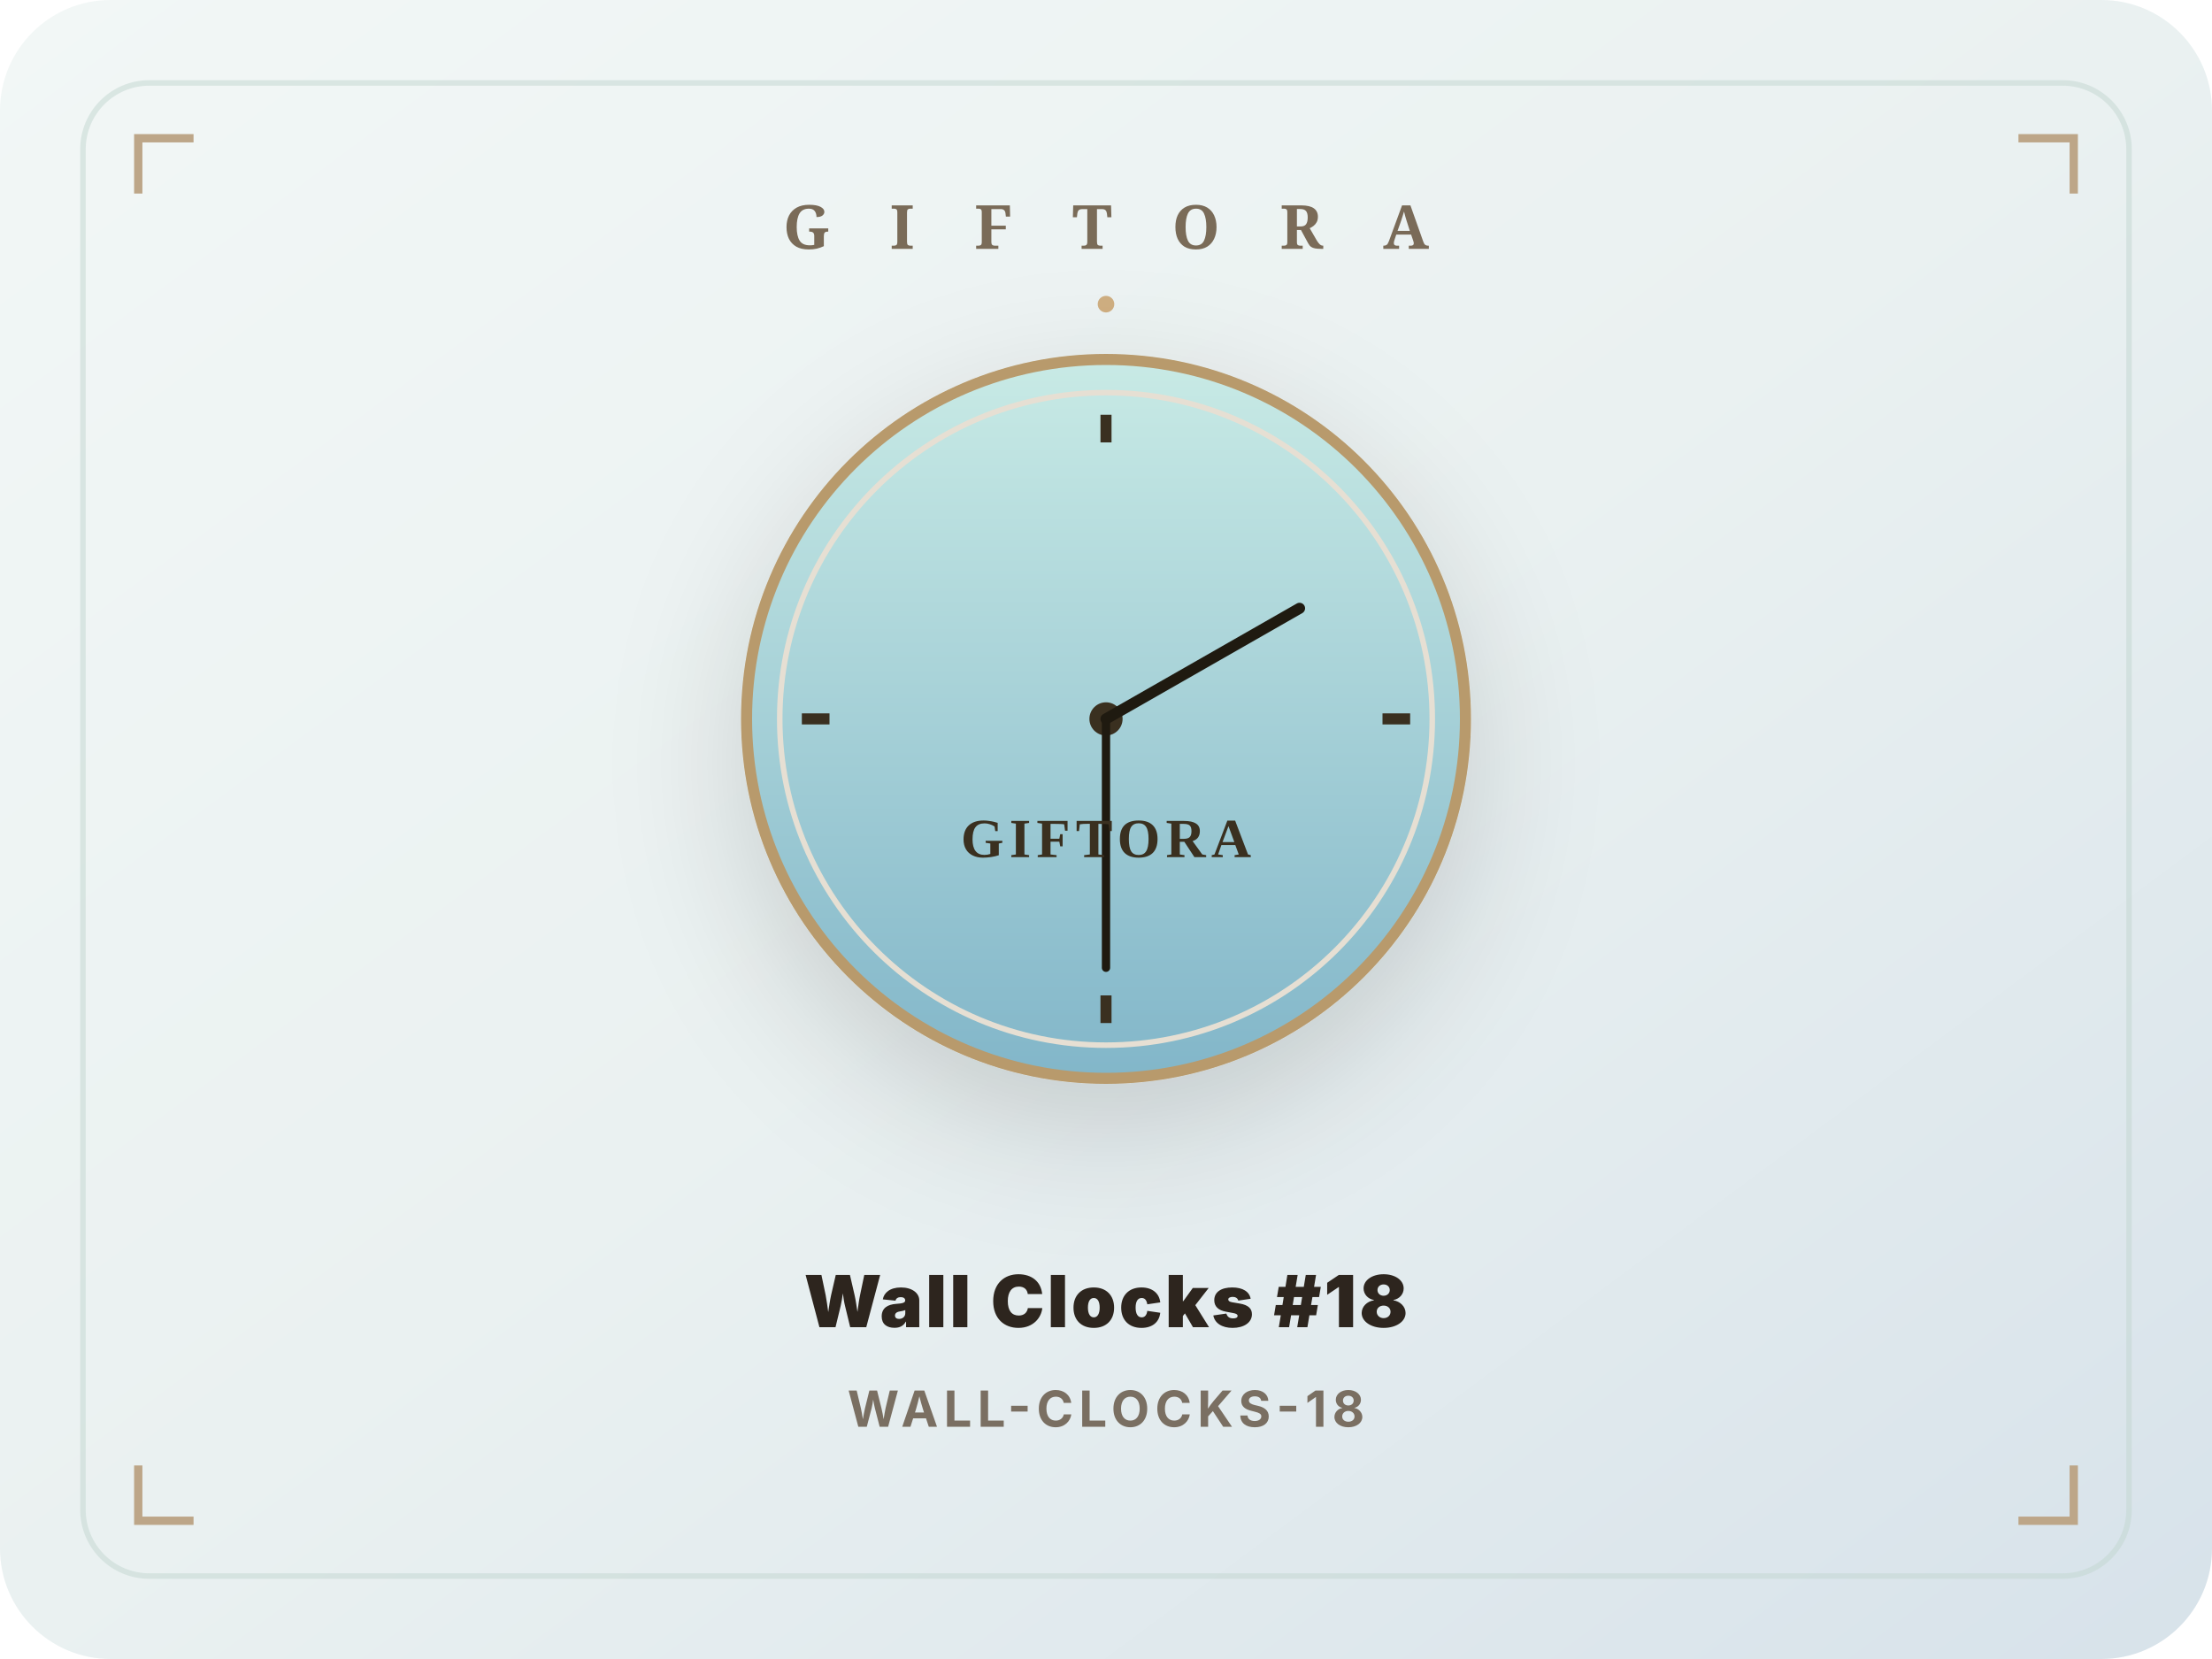
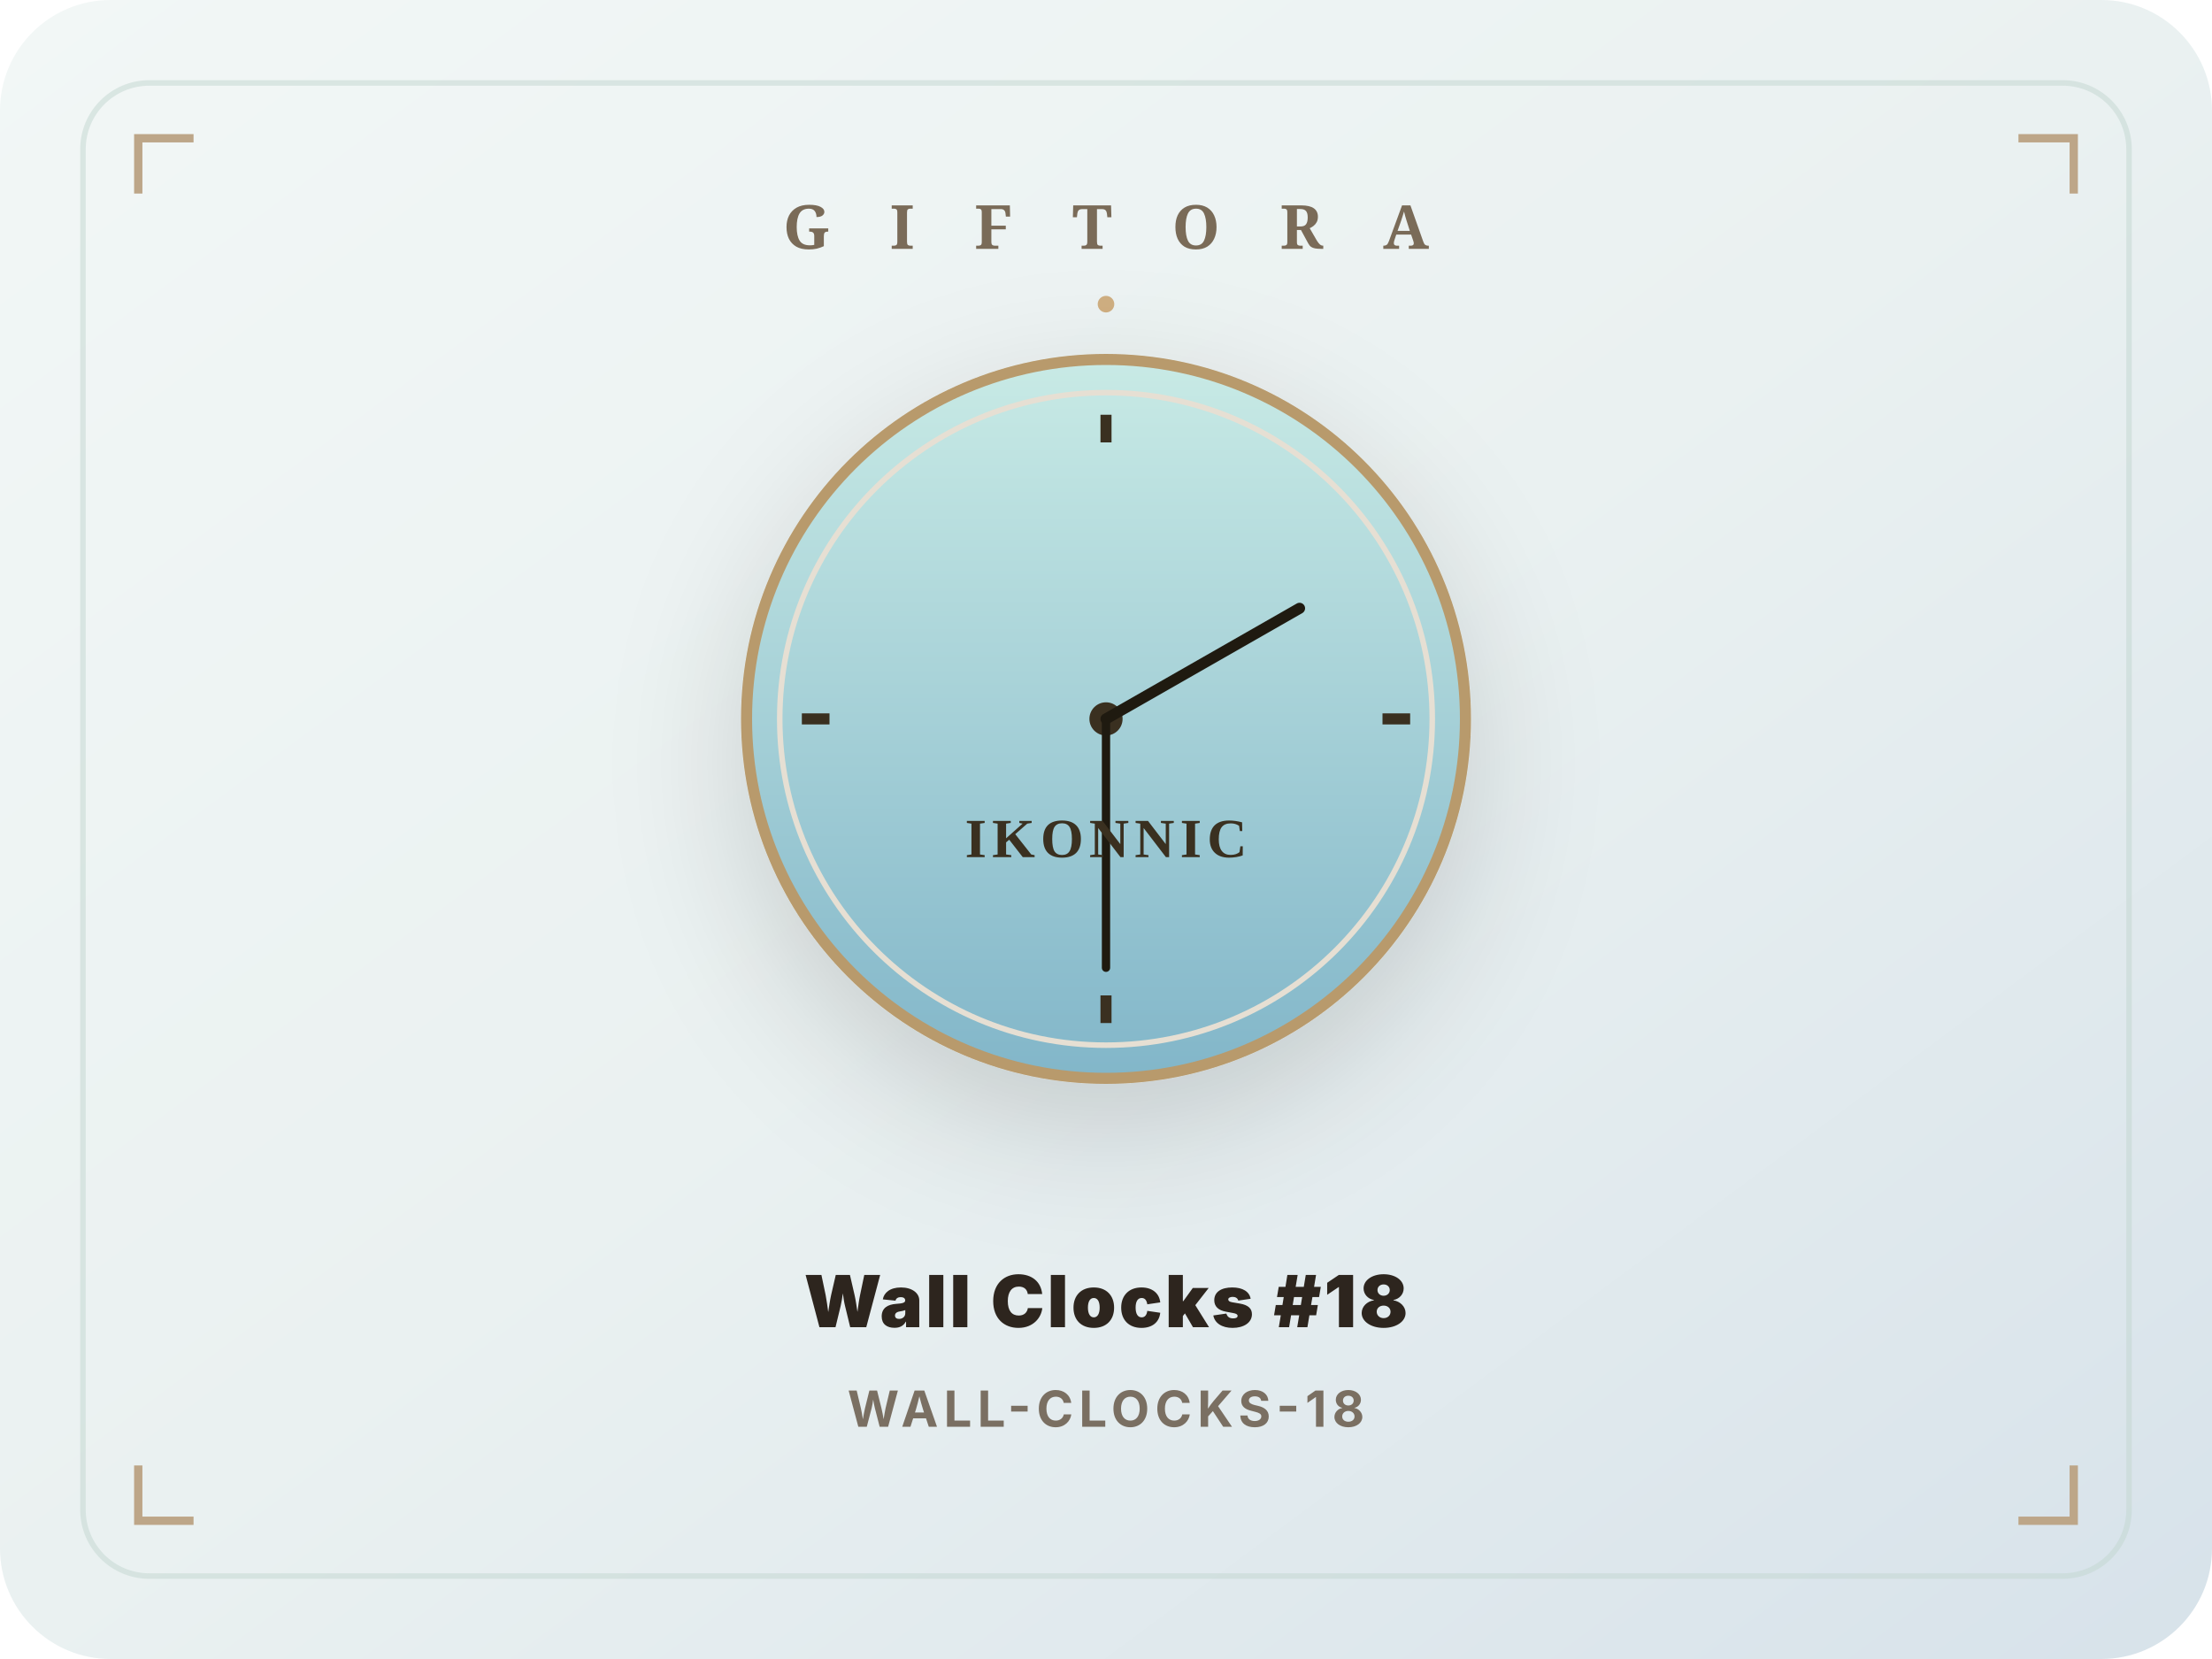
<svg xmlns="http://www.w3.org/2000/svg" viewBox="0 0 400 300" width="100%" height="100%">
  <defs>
    <linearGradient id="grad_wall-clocks_17" x1="0%" y1="0%" x2="100%" y2="100%">
      <stop offset="0%" stop-color="hsl(161, 25%, 96%)" />
      <stop offset="50%" stop-color="hsl(181, 20%, 93%)" />
      <stop offset="100%" stop-color="hsl(206, 30%, 88%)" />
    </linearGradient>
    <linearGradient id="mock_grad_wall-clocks_17" x1="0%" y1="0%" x2="0%" y2="100%">
      <stop offset="0%" stop-color="hsl(171, 45%, 85%)" />
      <stop offset="100%" stop-color="hsl(196, 40%, 65%)" />
    </linearGradient>
    <linearGradient id="stud_grad" x1="0%" y1="0%" x2="100%" y2="100%">
      <stop offset="0%" stop-color="#ffffff" />
      <stop offset="40%" stop-color="#d4af37" />
      <stop offset="100%" stop-color="#aa7c11" />
    </linearGradient>
  </defs>
  <rect width="400" height="300" rx="20" fill="url(#grad_wall-clocks_17)" />
  <rect x="15" y="15" width="370" height="270" rx="12" fill="none" stroke="hsl(161, 20%, 80%)" stroke-width="1" stroke-opacity="0.5" />
  <text x="200" y="45" font-family="'Georgia', serif" font-size="11" font-weight="900" fill="#7a6b58" text-anchor="middle" letter-spacing="4">G I F T O R A</text>
  <circle cx="200" cy="55" r="1.5" fill="#cfae81" />
  <circle cx="200" cy="130" r="65" fill="url(#mock_grad_wall-clocks_17)" stroke="#b89a6c" stroke-width="2" filter="drop-shadow(0px 8px 12px rgba(0,0,0,0.15))" />
  <circle cx="200" cy="130" r="59" fill="none" stroke="#e6dfd3" stroke-width="1" />
  <circle cx="200" cy="130" r="3" fill="#3a3020" />
  <line x1="200" y1="75" x2="200" y2="80" stroke="#3a3020" stroke-width="2" />
  <line x1="200" y1="180" x2="200" y2="185" stroke="#3a3020" stroke-width="2" />
  <line x1="145" y1="130" x2="150" y2="130" stroke="#3a3020" stroke-width="2" />
  <line x1="250" y1="130" x2="255" y2="130" stroke="#3a3020" stroke-width="2" />
  <line x1="200" y1="130" x2="235" y2="110" stroke="#1f1a10" stroke-width="2" stroke-linecap="round" />
  <line x1="200" y1="130" x2="200" y2="175" stroke="#1f1a10" stroke-width="1.5" stroke-linecap="round" />
-   <text x="200" y="155" font-family="'Times New Roman', serif" font-size="10" font-weight="bold" fill="#3a3020" text-anchor="middle" letter-spacing="1">GIFTORA</text>
+   <text x="200" y="155" font-family="'Times New Roman', serif" font-size="10" font-weight="bold" fill="#3a3020" text-anchor="middle" letter-spacing="1">IKONNIC</text>
  <text x="200" y="240" font-family="'Inter', sans-serif" font-size="13" font-weight="900" fill="#2d251e" text-anchor="middle" letter-spacing="0.5">Wall Clocks #18</text>
  <text x="200" y="258" font-family="'Inter', sans-serif" font-size="9" font-weight="bold" fill="#7a6f62" text-anchor="middle" letter-spacing="1">WALL-CLOCKS-18</text>
  <path d="M 25 35 L 25 25 L 35 25" fill="none" stroke="#bda688" stroke-width="1.5" />
  <path d="M 375 35 L 375 25 L 365 25" fill="none" stroke="#bda688" stroke-width="1.5" />
  <path d="M 25 265 L 25 275 L 35 275" fill="none" stroke="#bda688" stroke-width="1.5" />
  <path d="M 375 265 L 375 275 L 365 275" fill="none" stroke="#bda688" stroke-width="1.5" />
</svg>
